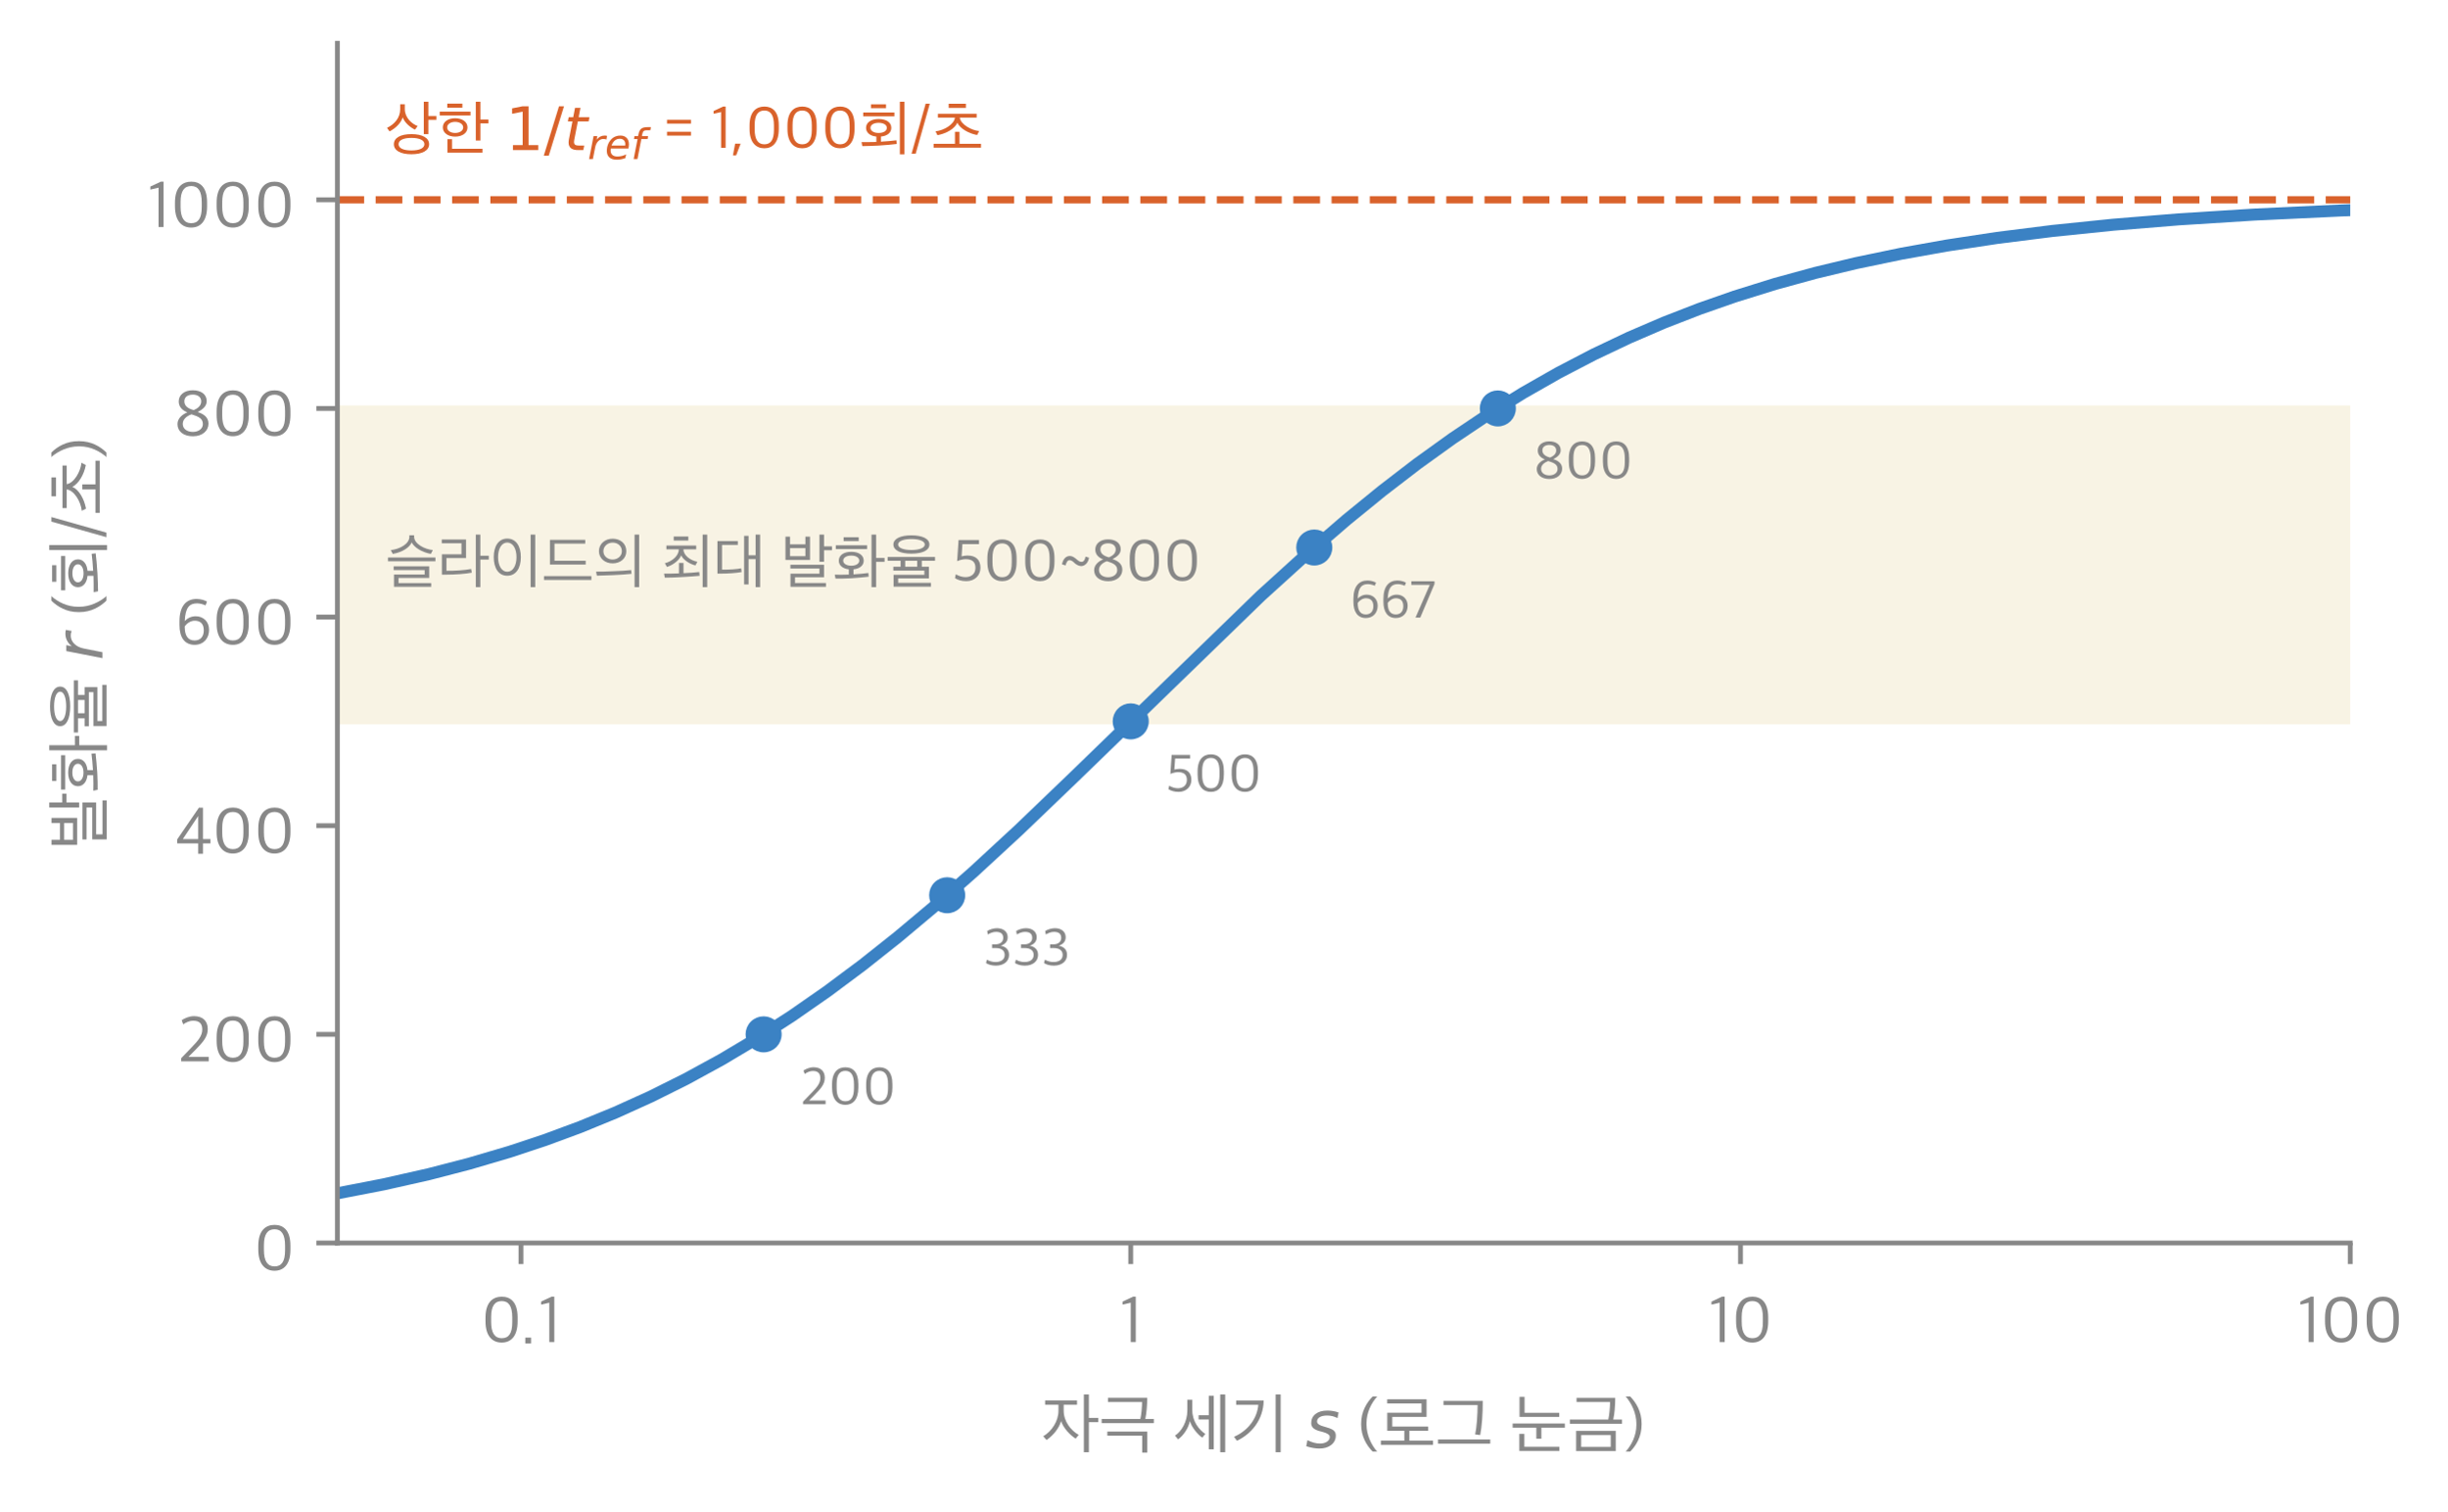
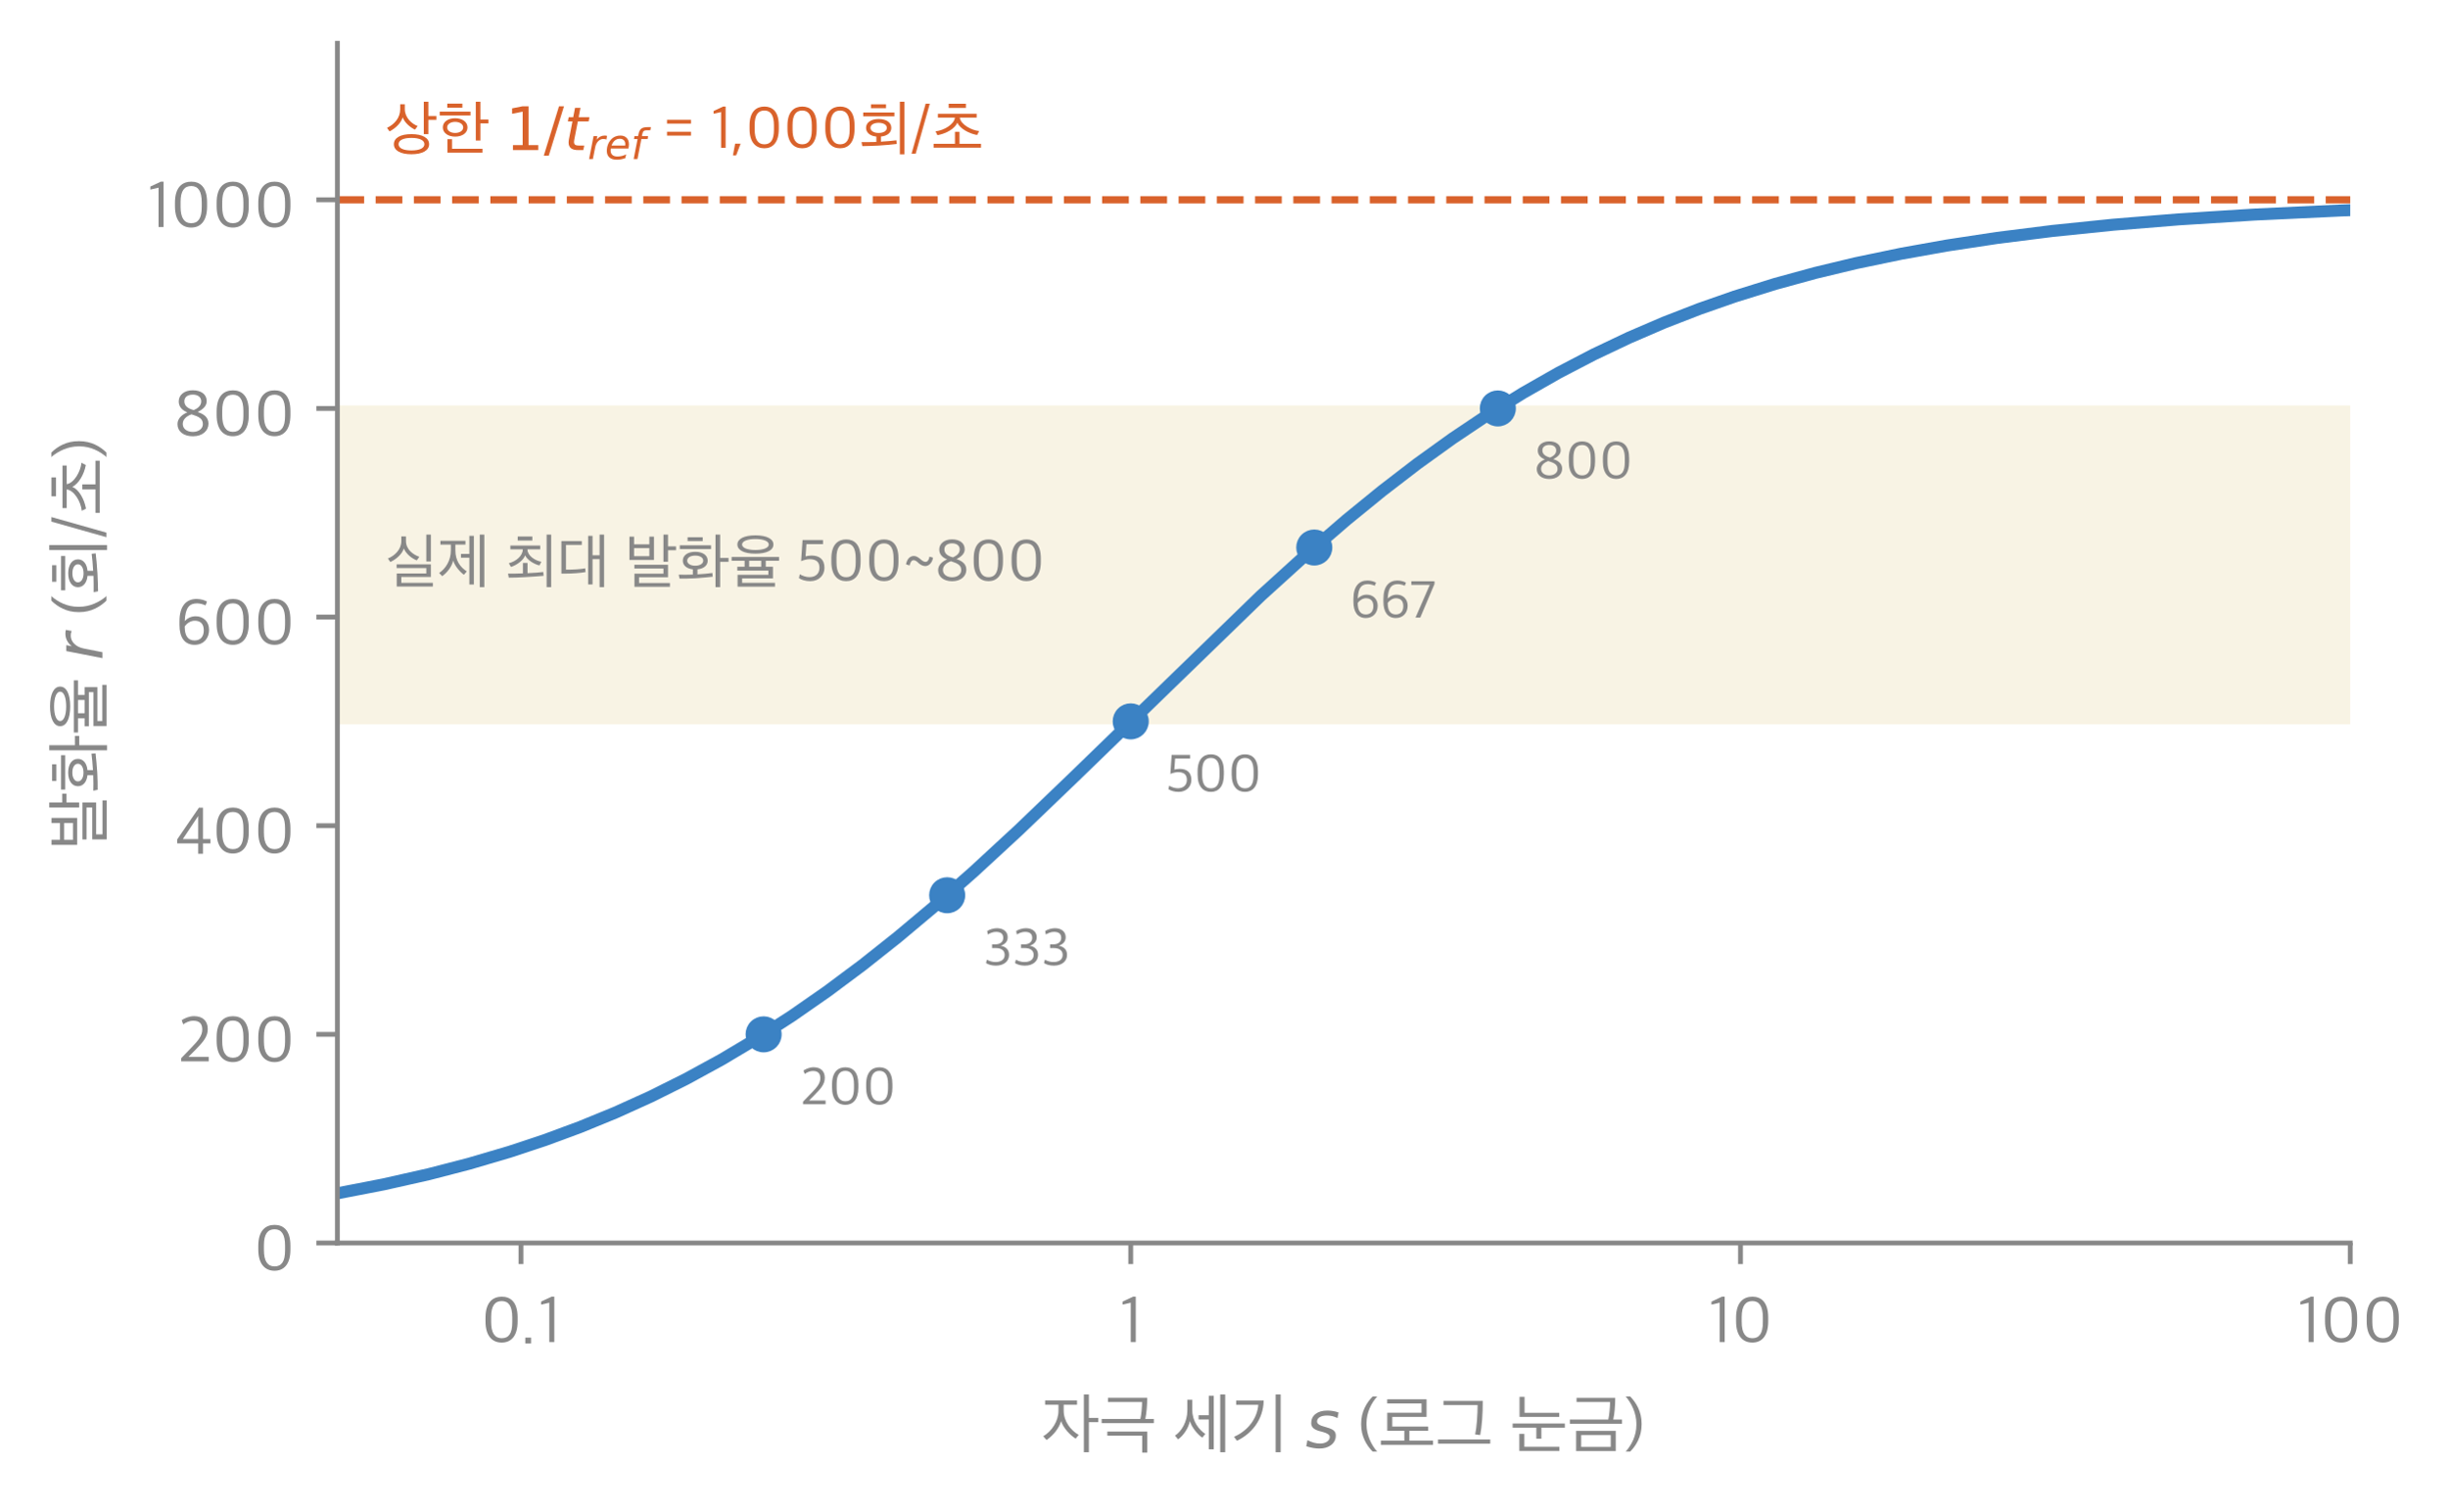
<svg xmlns="http://www.w3.org/2000/svg" xmlns:xlink="http://www.w3.org/1999/xlink" width="407.011pt" height="251.384pt" viewBox="0 0 407.011 251.384" version="1.1">
  <defs>
    <style type="text/css">*{stroke-linejoin: round; stroke-linecap: butt}</style>
  </defs>
  <g id="figure_1">
    <g id="patch_1">
      <path d="M 0 251.384  L 407.011 251.384  L 407.011 0  L 0 0  L 0 251.384  z " style="fill: none" />
    </g>
    <g id="axes_1">
      <g id="patch_2">
        <path d="M 56.117 206.784  L 390.917 206.784  L 390.917 7.2  L 56.117 7.2  L 56.117 206.784  z " style="fill: none" />
      </g>
      <g id="patch_3">
        <path d="M 56.117 120.008  L 390.917 120.008  L 390.917 67.943  L 56.117 67.943  z " clip-path="url(#p47d0d4adc8)" style="fill: #c49a1b; opacity: 0.12; stroke: #c49a1b; stroke-linejoin: miter" />
      </g>
      <g id="matplotlib.axis_1">
        <g id="xtick_1">
          <g id="line2d_1">
            <defs>
              <path id="mfc7f55e552" d="M 0 0  L 0 3.5  " style="stroke: #888888; stroke-width: 0.8" />
            </defs>
            <g>
              <use xlink:href="#mfc7f55e552" x="86.649" y="206.784" style="fill: #888888; stroke: #888888; stroke-width: 0.8" />
            </g>
          </g>
          <g id="text_1">
            <g style="fill: #888888" transform="translate(79.97735 223.684) scale(0.11 -0.11)">
              <defs>
                <path id="AppleSDGothicNeo-Regular-11" d="M 2022 192  C 2893 192 3558 787 3558 2240  L 3558 2630  C 3558 4122 2867 4634 2029 4634  C 1184 4634 448 4122 448 2605  L 448 2246  C 448 794 1139 192 2022 192  z M 2022 614  C 1350 614 992 1126 992 2195  L 992 2669  C 992 3744 1357 4211 2029 4211  C 2688 4211 3040 3718 3040 2637  L 3040 2163  C 3040 1062 2682 614 2022 614  z " transform="scale(0.015625)" />
                <path id="AppleSDGothicNeo-Regular-f" d="M 269 109  L 826 109  L 826 678  L 269 678  L 269 109  z " transform="scale(0.015625)" />
                <path id="AppleSDGothicNeo-Regular-12" d="M 1146 243  L 1632 243  L 1632 4634  L 1363 4634  L 352 4160  L 352 3866  L 1146 4051  L 1146 243  z " transform="scale(0.015625)" />
              </defs>
              <use xlink:href="#AppleSDGothicNeo-Regular-11" />
              <use xlink:href="#AppleSDGothicNeo-Regular-f" transform="translate(63 0)" />
              <use xlink:href="#AppleSDGothicNeo-Regular-12" transform="translate(85.59375 0)" />
            </g>
          </g>
        </g>
        <g id="xtick_2">
          <g id="line2d_2">
            <g>
              <use xlink:href="#mfc7f55e552" x="188.072" y="206.784" style="fill: #888888; stroke: #888888; stroke-width: 0.8" />
            </g>
          </g>
          <g id="text_2">
            <g style="fill: #888888" transform="translate(186.1079 223.684) scale(0.11 -0.11)">
              <use xlink:href="#AppleSDGothicNeo-Regular-12" />
            </g>
          </g>
        </g>
        <g id="xtick_3">
          <g id="line2d_3">
            <g>
              <use xlink:href="#mfc7f55e552" x="289.494" y="206.784" style="fill: #888888; stroke: #888888; stroke-width: 0.8" />
            </g>
          </g>
          <g id="text_3">
            <g style="fill: #888888" transform="translate(284.0658 223.684) scale(0.11 -0.11)">
              <use xlink:href="#AppleSDGothicNeo-Regular-12" />
              <use xlink:href="#AppleSDGothicNeo-Regular-11" transform="translate(35.70312 0)" />
            </g>
          </g>
        </g>
        <g id="xtick_4">
          <g id="line2d_4">
            <g>
              <use xlink:href="#mfc7f55e552" x="390.917" y="206.784" style="fill: #888888; stroke: #888888; stroke-width: 0.8" />
            </g>
          </g>
          <g id="text_4">
            <g style="fill: #888888" transform="translate(382.0237 223.684) scale(0.11 -0.11)">
              <use xlink:href="#AppleSDGothicNeo-Regular-12" />
              <use xlink:href="#AppleSDGothicNeo-Regular-11" transform="translate(35.70312 0)" />
              <use xlink:href="#AppleSDGothicNeo-Regular-11" transform="translate(98.70312 0)" />
            </g>
          </g>
        </g>
        <g id="text_5">
          <g style="fill: #888888" transform="translate(173.3023 240.884) scale(0.11 -0.11)">
            <defs>
              <path id="AppleSDGothicNeo-Regular-a57" d="M 3558 1229  C 2790 1664 2106 2541 2106 3584  L 2106 4147  L 3398 4147  L 3398 4557  L 307 4557  L 307 4147  L 1600 4147  L 1600 3571  C 1600 2566 954 1581 128 1094  L 448 730  C 1120 1197 1664 1888 1856 2566  C 2054 1901 2739 1197 3264 864  L 3558 1229  z M 5453 2464  L 5453 2874  L 4544 2874  L 4544 5146  L 4058 5146  L 4058 -448  L 4544 -448  L 4544 2464  L 5453 2464  z " transform="scale(0.015625)" />
              <path id="AppleSDGothicNeo-Regular-4d3" d="M 5293 2368  L 5293 2771  L 4467 2771  C 4589 3341 4653 4090 4653 4819  L 858 4819  L 858 4416  L 4154 4416  C 4154 3968 4090 3206 3987 2771  L 243 2771  L 243 2368  L 5293 2368  z M 794 1555  L 794 1152  L 4166 1152  L 4166 -486  L 4659 -486  L 4659 1555  L 794 1555  z " transform="scale(0.015625)" />
              <path id="AppleSDGothicNeo-Regular-1" transform="scale(0.015625)" />
              <path id="AppleSDGothicNeo-Regular-8c1" d="M 4979 -448  L 4979 5146  L 4499 5146  L 4499 -448  L 4979 -448  z M 3872 -166  L 3872 5011  L 3398 5011  L 3398 3130  L 2406 3130  L 2406 2720  L 3398 2720  L 3398 -166  L 3872 -166  z M 3059 1318  C 2451 1722 1798 2534 1798 3622  L 1798 4627  L 1318 4627  L 1318 3610  C 1318 2515 755 1562 122 1158  L 422 794  C 979 1197 1440 1926 1562 2566  C 1741 1933 2330 1267 2758 960  L 3059 1318  z " transform="scale(0.015625)" />
              <path id="AppleSDGothicNeo-Regular-4dd" d="M 4813 -448  L 4813 5146  L 4326 5146  L 4326 -448  L 4813 -448  z M 3168 4550  L 506 4550  L 506 4141  L 2650 4141  C 2547 2880 1715 1664 301 1043  L 582 659  C 2029 1344 3142 2733 3168 4550  z " transform="scale(0.015625)" />
              <path id="DejaVuSans-Oblique-56" d="M 3200 3397  L 3091 2853  Q 2863 2978 2609 3040  Q 2356 3103 2088 3103  Q 1634 3103 1373 2948  Q 1113 2794 1113 2528  Q 1113 2219 1719 2053  Q 1766 2041 1788 2034  L 1972 1978  Q 2547 1819 2739 1644  Q 2931 1469 2931 1166  Q 2931 609 2489 259  Q 2047 -91 1331 -91  Q 1053 -91 747 -37  Q 441 16 72 128  L 184 722  Q 500 559 806 475  Q 1113 391 1394 391  Q 1816 391 2080 572  Q 2344 753 2344 1031  Q 2344 1331 1650 1516  L 1591 1531  L 1394 1581  Q 956 1697 753 1886  Q 550 2075 550 2369  Q 550 2928 970 3256  Q 1391 3584 2113 3584  Q 2397 3584 2667 3537  Q 2938 3491 3200 3397  z " transform="scale(0.015625)" />
              <path id="AppleSDGothicNeo-Regular-9" d="M 1472 -384  L 1914 -384  C 1344 256 883 1235 883 2221  L 883 2374  C 883 3392 1344 4307 1914 4941  L 1472 4941  C 883 4339 365 3469 365 2330  L 365 2227  C 365 1094 883 218 1472 -384  z " transform="scale(0.015625)" />
              <path id="AppleSDGothicNeo-Regular-6fd" d="M 5293 262  L 5293 672  L 3002 672  L 3002 1626  L 4826 1626  L 4826 2035  L 1350 2035  L 1350 2970  L 4666 2970  L 4666 4678  L 858 4678  L 858 4269  L 4179 4269  L 4179 3373  L 864 3373  L 864 1626  L 2515 1626  L 2515 672  L 243 672  L 243 262  L 5293 262  z " transform="scale(0.015625)" />
              <path id="AppleSDGothicNeo-Regular-4d2" d="M 5293 378  L 5293 787  L 243 787  L 243 378  L 5293 378  z M 4570 4518  L 768 4518  L 768 4115  L 4070 4115  C 4070 3200 3987 1984 3834 1274  L 4320 1210  C 4493 2067 4570 3232 4570 4518  z " transform="scale(0.015625)" />
              <path id="AppleSDGothicNeo-Regular-5c0" d="M 3021 858  L 3021 1926  L 5293 1926  L 5293 2330  L 243 2330  L 243 1926  L 2534 1926  L 2534 858  L 3021 858  z M 4749 2970  L 4749 3366  L 1395 3366  L 1395 4909  L 909 4909  L 909 2970  L 4749 2970  z M 4768 -326  L 4768 77  L 1376 77  L 1376 1325  L 890 1325  L 890 -326  L 4768 -326  z " transform="scale(0.015625)" />
              <path id="AppleSDGothicNeo-Regular-4d8" d="M 4685 -333  L 4685 1613  L 851 1613  L 851 -333  L 4685 -333  z M 4634 4813  L 890 4813  L 890 4410  L 4134 4410  C 4134 3942 4064 3136 3962 2714  L 243 2714  L 243 2304  L 5293 2304  L 5293 2714  L 4442 2714  C 4570 3277 4634 4064 4634 4813  z M 4198 70  L 1338 70  L 1338 1210  L 4198 1210  L 4198 70  z " transform="scale(0.015625)" />
              <path id="AppleSDGothicNeo-Regular-a" d="M 115 -384  L 550 -384  C 1146 218 1651 1088 1651 2227  L 1651 2330  C 1651 3462 1146 4339 550 4941  L 115 4941  C 678 4301 1146 3322 1146 2336  L 1146 2176  C 1146 1165 678 250 115 -384  z " transform="scale(0.015625)" />
            </defs>
            <use xlink:href="#AppleSDGothicNeo-Regular-a57" transform="translate(0 0.59375)" />
            <use xlink:href="#AppleSDGothicNeo-Regular-4d3" transform="translate(86.49992 0.59375)" />
            <use xlink:href="#AppleSDGothicNeo-Regular-1" transform="translate(172.9998 0.59375)" />
            <use xlink:href="#AppleSDGothicNeo-Regular-8c1" transform="translate(199.2998 0.59375)" />
            <use xlink:href="#AppleSDGothicNeo-Regular-4dd" transform="translate(285.7997 0.59375)" />
            <use xlink:href="#AppleSDGothicNeo-Regular-1" transform="translate(372.2997 0.59375)" />
            <use xlink:href="#DejaVuSans-Oblique-56" transform="translate(398.5996 0.59375)" />
            <use xlink:href="#AppleSDGothicNeo-Regular-1" transform="translate(450.6992 0.59375)" />
            <use xlink:href="#AppleSDGothicNeo-Regular-9" transform="translate(476.9992 0.59375)" />
            <use xlink:href="#AppleSDGothicNeo-Regular-6fd" transform="translate(508.6992 0.59375)" />
            <use xlink:href="#AppleSDGothicNeo-Regular-4d2" transform="translate(595.1991 0.59375)" />
            <use xlink:href="#AppleSDGothicNeo-Regular-1" transform="translate(681.699 0.59375)" />
            <use xlink:href="#AppleSDGothicNeo-Regular-5c0" transform="translate(707.999 0.59375)" />
            <use xlink:href="#AppleSDGothicNeo-Regular-4d8" transform="translate(794.4989 0.59375)" />
            <use xlink:href="#AppleSDGothicNeo-Regular-a" transform="translate(880.9989 0.59375)" />
          </g>
        </g>
      </g>
      <g id="matplotlib.axis_2">
        <g id="ytick_1">
          <g id="line2d_5">
            <defs>
              <path id="m0a53da2126" d="M 0 0  L -3.5 0  " style="stroke: #888888; stroke-width: 0.8" />
            </defs>
            <g>
              <use xlink:href="#m0a53da2126" x="56.117" y="206.784" style="fill: #888888; stroke: #888888; stroke-width: 0.8" />
            </g>
          </g>
          <g id="text_6">
            <g style="fill: #888888" transform="translate(42.18734 211.734) scale(0.11 -0.11)">
              <use xlink:href="#AppleSDGothicNeo-Regular-11" />
            </g>
          </g>
        </g>
        <g id="ytick_2">
          <g id="line2d_6">
            <g>
              <use xlink:href="#m0a53da2126" x="56.117" y="172.074" style="fill: #888888; stroke: #888888; stroke-width: 0.8" />
            </g>
          </g>
          <g id="text_7">
            <g style="fill: #888888" transform="translate(29.44969 177.0237) scale(0.11 -0.11)">
              <defs>
                <path id="AppleSDGothicNeo-Regular-13" d="M 397 269  L 3066 269  L 3066 704  L 1107 704  L 1779 1382  C 2522 2138 2970 2650 2970 3392  C 2970 4160 2502 4640 1638 4640  C 1152 4640 717 4422 448 4250  L 595 3846  C 845 4019 1190 4198 1555 4198  C 2163 4198 2438 3917 2438 3347  C 2438 2733 2029 2266 1421 1632  L 397 570  L 397 269  z " transform="scale(0.015625)" />
              </defs>
              <use xlink:href="#AppleSDGothicNeo-Regular-13" />
              <use xlink:href="#AppleSDGothicNeo-Regular-11" transform="translate(52.79688 0)" />
              <use xlink:href="#AppleSDGothicNeo-Regular-11" transform="translate(115.7969 0)" />
            </g>
          </g>
        </g>
        <g id="ytick_3">
          <g id="line2d_7">
            <g>
              <use xlink:href="#m0a53da2126" x="56.117" y="137.363" style="fill: #888888; stroke: #888888; stroke-width: 0.8" />
            </g>
          </g>
          <g id="text_8">
            <g style="fill: #888888" transform="translate(29.15234 142.3135) scale(0.11 -0.11)">
              <defs>
                <path id="AppleSDGothicNeo-Regular-15" d="M 2214 166  L 2682 166  L 2682 1171  L 3398 1171  L 3398 1587  L 2682 1587  L 2682 4621  L 2285 4621  L 186 1555  L 186 1171  L 2214 1171  L 2214 166  z M 730 1587  L 2214 3814  L 2214 1587  L 730 1587  z " transform="scale(0.015625)" />
              </defs>
              <use xlink:href="#AppleSDGothicNeo-Regular-15" />
              <use xlink:href="#AppleSDGothicNeo-Regular-11" transform="translate(55.5 0)" />
              <use xlink:href="#AppleSDGothicNeo-Regular-11" transform="translate(118.5 0)" />
            </g>
          </g>
        </g>
        <g id="ytick_4">
          <g id="line2d_8">
            <g>
              <use xlink:href="#m0a53da2126" x="56.117" y="102.653" style="fill: #888888; stroke: #888888; stroke-width: 0.8" />
            </g>
          </g>
          <g id="text_9">
            <g style="fill: #888888" transform="translate(29.21766 107.6032) scale(0.11 -0.11)">
              <defs>
                <path id="AppleSDGothicNeo-Regular-17" d="M 1837 192  C 2707 192 3232 826 3232 1645  C 3232 2464 2656 2957 1939 2957  C 1459 2957 1107 2733 877 2496  C 941 3834 1350 4205 2080 4205  C 2355 4205 2733 4096 2886 4006  L 3034 4378  C 2854 4486 2458 4634 2029 4634  C 1037 4634 365 3968 365 2451  L 365 2118  C 365 896 877 192 1837 192  z M 1830 614  C 1146 614 877 1139 877 1939  L 877 1984  C 1056 2240 1427 2528 1837 2528  C 2355 2528 2720 2266 2720 1594  C 2720 979 2387 614 1830 614  z " transform="scale(0.015625)" />
              </defs>
              <use xlink:href="#AppleSDGothicNeo-Regular-17" />
              <use xlink:href="#AppleSDGothicNeo-Regular-11" transform="translate(54.90625 0)" />
              <use xlink:href="#AppleSDGothicNeo-Regular-11" transform="translate(117.9062 0)" />
            </g>
          </g>
        </g>
        <g id="ytick_5">
          <g id="line2d_9">
            <g>
              <use xlink:href="#m0a53da2126" x="56.117" y="67.943" style="fill: #888888; stroke: #888888; stroke-width: 0.8" />
            </g>
          </g>
          <g id="text_10">
            <g style="fill: #888888" transform="translate(28.93234 72.89296) scale(0.11 -0.11)">
              <defs>
                <path id="AppleSDGothicNeo-Regular-19" d="M 1837 186  C 2765 186 3341 723 3341 1408  C 3341 2054 2829 2362 2298 2534  C 2739 2765 3168 3066 3168 3584  C 3168 4250 2624 4640 1818 4640  C 992 4640 461 4179 461 3558  C 461 3008 838 2682 1299 2502  C 826 2317 339 1926 339 1363  C 339 659 922 186 1837 186  z M 1830 608  C 1261 608 851 909 851 1382  C 851 1856 1280 2163 1702 2310  C 2445 2074 2797 1882 2797 1357  C 2797 915 2381 608 1830 608  z M 1920 2720  C 1350 2867 1005 3130 1005 3571  C 1005 3981 1331 4218 1824 4218  C 2355 4218 2637 3942 2637 3565  C 2637 3155 2323 2899 1920 2720  z " transform="scale(0.015625)" />
              </defs>
              <use xlink:href="#AppleSDGothicNeo-Regular-19" />
              <use xlink:href="#AppleSDGothicNeo-Regular-11" transform="translate(57.5 0)" />
              <use xlink:href="#AppleSDGothicNeo-Regular-11" transform="translate(120.5 0)" />
            </g>
          </g>
        </g>
        <g id="ytick_6">
          <g id="line2d_10">
            <g>
              <use xlink:href="#m0a53da2126" x="56.117" y="33.233" style="fill: #888888; stroke: #888888; stroke-width: 0.8" />
            </g>
          </g>
          <g id="text_11">
            <g style="fill: #888888" transform="translate(24.4 38.1827) scale(0.11 -0.11)">
              <use xlink:href="#AppleSDGothicNeo-Regular-12" />
              <use xlink:href="#AppleSDGothicNeo-Regular-11" transform="translate(35.70312 0)" />
              <use xlink:href="#AppleSDGothicNeo-Regular-11" transform="translate(98.70312 0)" />
              <use xlink:href="#AppleSDGothicNeo-Regular-11" transform="translate(161.7031 0)" />
            </g>
          </g>
        </g>
        <g id="text_12">
          <g style="fill: #888888" transform="translate(17.1 141.312) rotate(-90) scale(0.11 -0.11)">
            <defs>
              <path id="AppleSDGothicNeo-Regular-7ca" d="M 5395 3482  L 5395 3891  L 4544 3891  L 4544 5146  L 4058 5146  L 4058 2253  L 4544 2253  L 4544 3482  L 5395 3482  z M 4749 -410  L 4749 -6  L 1459 -6  L 1459 608  L 4544 608  L 4544 1933  L 966 1933  L 966 1536  L 4058 1536  L 4058 986  L 973 986  L 973 -410  L 4749 -410  z M 3053 2445  L 3053 4928  L 2560 4928  L 2560 4109  L 928 4109  L 928 4928  L 442 4928  L 442 2445  L 3053 2445  z M 2560 2848  L 928 2848  L 928 3706  L 2560 3706  L 2560 2848  z " transform="scale(0.015625)" />
              <path id="AppleSDGothicNeo-Regular-d1a" d="M 3731 1062  C 3360 1005 2765 954 2144 915  L 2144 1446  C 2803 1510 3232 1856 3232 2368  C 3232 2957 2701 3315 1907 3315  C 1120 3315 582 2950 582 2368  C 582 1862 1005 1517 1651 1446  L 1651 890  C 1114 870 544 870 147 883  L 237 461  C 704 461 1293 461 1914 499  C 2586 544 3328 614 3763 666  L 3731 1062  z M 5453 2246  L 5453 2662  L 4557 2662  L 4557 5146  L 4064 5146  L 4064 -448  L 4557 -448  L 4557 2246  L 5453 2246  z M 2758 2368  C 2758 2054 2419 1830 1907 1830  C 1402 1830 1050 2054 1050 2368  C 1050 2694 1402 2912 1907 2912  C 2419 2912 2758 2694 2758 2368  z M 3590 3603  L 3590 4006  L 262 4006  L 262 3603  L 3590 3603  z M 2701 4461  L 2701 4870  L 1094 4870  L 1094 4461  L 2701 4461  z " transform="scale(0.015625)" />
              <path id="AppleSDGothicNeo-Regular-a2f" d="M 4858 -397  L 4858 13  L 1363 13  L 1363 486  L 4640 486  L 4640 1722  L 3878 1722  L 3878 2362  L 5293 2362  L 5293 2765  L 243 2765  L 243 2362  L 1626 2362  L 1626 1722  L 851 1722  L 851 1312  L 4154 1312  L 4154 870  L 877 870  L 877 -397  L 4858 -397  z M 4691 4090  C 4691 4704 3962 5069 2771 5069  C 1594 5069 858 4704 858 4090  C 858 3475 1594 3117 2771 3117  C 3962 3117 4691 3475 4691 4090  z M 2771 4678  C 3642 4678 4198 4448 4198 4090  C 4198 3738 3642 3507 2771 3507  C 1914 3507 1357 3738 1357 4090  C 1357 4448 1914 4678 2771 4678  z M 2112 2362  L 3392 2362  L 3392 1722  L 2112 1722  L 2112 2362  z " transform="scale(0.015625)" />
              <path id="DejaVuSans-Oblique-55" d="M 2853 2969  Q 2766 3016 2653 3041  Q 2541 3066 2413 3066  Q 1953 3066 1609 2717  Q 1266 2369 1153 1784  L 800 0  L 225 0  L 909 3500  L 1484 3500  L 1375 2956  Q 1603 3259 1920 3421  Q 2238 3584 2597 3584  Q 2691 3584 2781 3573  Q 2872 3563 2963 3538  L 2853 2969  z " transform="scale(0.015625)" />
              <path id="AppleSDGothicNeo-Regular-d25" d="M 3443 2368  C 3443 2950 2906 3309 2093 3309  C 1286 3309 749 2944 749 2368  C 749 1862 1178 1504 1850 1440  L 1850 864  C 1254 845 691 851 269 851  L 352 422  C 826 429 1453 448 2074 480  C 2758 525 3584 589 4026 653  L 3981 1043  C 3622 986 2957 934 2336 896  L 2336 1440  C 3008 1504 3443 1850 3443 2368  z M 4832 -448  L 4832 5146  L 4352 5146  L 4352 -448  L 4832 -448  z M 2963 2368  C 2963 2048 2618 1824 2093 1824  C 1574 1824 1222 2048 1222 2368  C 1222 2688 1574 2906 2093 2906  C 2618 2906 2963 2688 2963 2368  z M 3770 3603  L 3770 4006  L 448 4006  L 448 3603  L 3770 3603  z M 2880 4461  L 2880 4870  L 1274 4870  L 1274 4461  L 2880 4461  z " transform="scale(0.015625)" />
              <path id="AppleSDGothicNeo-Regular-10" d="M 58 -384  L 499 -384  L 2003 4941  L 1562 4941  L 58 -384  z " transform="scale(0.015625)" />
              <path id="AppleSDGothicNeo-Regular-b61" d="M 5094 2029  C 4262 2106 3123 2739 3027 3456  L 4826 3456  L 4826 3866  L 704 3866  L 704 3456  L 2515 3456  C 2426 2739 1357 2099 448 1997  L 653 1587  C 1619 1766 2522 2298 2765 2912  C 3059 2304 3955 1773 4877 1606  L 5094 2029  z M 5293 262  L 5293 672  L 3002 672  L 3002 1946  L 2515 1946  L 2515 672  L 243 672  L 243 262  L 5293 262  z M 3680 4493  L 3680 4934  L 1850 4934  L 1850 4493  L 3680 4493  z " transform="scale(0.015625)" />
            </defs>
            <use xlink:href="#AppleSDGothicNeo-Regular-7ca" transform="translate(0 0.59375)" />
            <use xlink:href="#AppleSDGothicNeo-Regular-d1a" transform="translate(86.49992 0.59375)" />
            <use xlink:href="#AppleSDGothicNeo-Regular-a2f" transform="translate(172.9998 0.59375)" />
            <use xlink:href="#AppleSDGothicNeo-Regular-1" transform="translate(259.4998 0.59375)" />
            <use xlink:href="#DejaVuSans-Oblique-55" transform="translate(285.7997 0.59375)" />
            <use xlink:href="#AppleSDGothicNeo-Regular-1" transform="translate(326.913 0.59375)" />
            <use xlink:href="#AppleSDGothicNeo-Regular-9" transform="translate(353.213 0.59375)" />
            <use xlink:href="#AppleSDGothicNeo-Regular-d25" transform="translate(384.913 0.59375)" />
            <use xlink:href="#AppleSDGothicNeo-Regular-10" transform="translate(471.4129 0.59375)" />
            <use xlink:href="#AppleSDGothicNeo-Regular-b61" transform="translate(505.2129 0.59375)" />
            <use xlink:href="#AppleSDGothicNeo-Regular-a" transform="translate(591.7128 0.59375)" />
          </g>
        </g>
      </g>
      <g id="line2d_11">
        <path d="M 56.117 33.233  L 390.917 33.233  " clip-path="url(#p47d0d4adc8)" style="fill: none; stroke-dasharray: 4.44,1.92; stroke-dashoffset: 0; stroke: #d9622b; stroke-width: 1.2" />
      </g>
      <g id="line2d_12">
        <path d="M 56.222 198.501  L 63.771 197.039  L 71.321 195.338  L 78.032 193.597  L 84.742 191.617  L 90.614 189.667  L 96.486 187.497  L 102.358 185.091  L 108.23 182.431  L 114.101 179.504  L 119.973 176.298  L 125.845 172.802  L 131.717 169.01  L 137.589 164.923  L 143.461 160.544  L 149.333 155.884  L 155.204 150.96  L 161.915 145.042  L 169.465 138.069  L 178.692 129.213  L 209.729 99.095  L 217.278 92.249  L 223.989 86.467  L 229.861 81.678  L 235.733 77.162  L 241.605 72.934  L 247.476 69  L 253.348 65.362  L 259.22 62.018  L 265.092 58.958  L 270.964 56.171  L 276.836 53.645  L 282.708 51.364  L 288.579 49.311  L 295.29 47.222  L 302.001 45.383  L 308.711 43.77  L 316.261 42.196  L 323.81 40.846  L 332.199 39.574  L 341.426 38.412  L 351.492 37.379  L 362.397 36.487  L 374.979 35.69  L 389.24 35.017  L 390.917 34.951  L 390.917 34.951  " clip-path="url(#p47d0d4adc8)" style="fill: none; stroke: #3b82c4; stroke-width: 2; stroke-linecap: square" />
      </g>
      <g id="line2d_13">
        <defs>
          <path id="m73c50cf63f" d="M 0 2.5  C 0.663 2.5 1.299 2.237 1.768 1.768  C 2.237 1.299 2.5 0.663 2.5 0  C 2.5 -0.663 2.237 -1.299 1.768 -1.768  C 1.299 -2.237 0.663 -2.5 0 -2.5  C -0.663 -2.5 -1.299 -2.237 -1.768 -1.768  C -2.237 -1.299 -2.5 -0.663 -2.5 0  C -2.5 0.663 -2.237 1.299 -1.768 1.768  C -1.299 2.237 -0.663 2.5 0 2.5  z " style="stroke: #3b82c4" />
        </defs>
        <g clip-path="url(#p47d0d4adc8)">
          <use xlink:href="#m73c50cf63f" x="127.009" y="172.074" style="fill: #3b82c4; stroke: #3b82c4" />
          <use xlink:href="#m73c50cf63f" x="157.54" y="148.934" style="fill: #3b82c4; stroke: #3b82c4" />
          <use xlink:href="#m73c50cf63f" x="188.072" y="120.008" style="fill: #3b82c4; stroke: #3b82c4" />
          <use xlink:href="#m73c50cf63f" x="218.603" y="91.083" style="fill: #3b82c4; stroke: #3b82c4" />
          <use xlink:href="#m73c50cf63f" x="249.134" y="67.943" style="fill: #3b82c4; stroke: #3b82c4" />
        </g>
      </g>
      <g id="patch_4">
        <path d="M 56.117 206.784  L 56.117 7.2  " style="fill: none; stroke: #888888; stroke-width: 0.8; stroke-linejoin: miter; stroke-linecap: square" />
      </g>
      <g id="patch_5">
        <path d="M 56.117 206.784  L 390.917 206.784  " style="fill: none; stroke: #888888; stroke-width: 0.8; stroke-linejoin: miter; stroke-linecap: square" />
      </g>
      <g id="text_13">
        <g style="fill: #888888" transform="translate(64.14813 96.97565) scale(0.1 -0.1)">
          <defs>
-             <path id="AppleSDGothicNeo-Regular-920" d="M 5293 2304  L 5293 2707  L 243 2707  L 243 2304  L 5293 2304  z M 4845 -410  L 4845 -13  L 1370 -13  L 1370 531  L 4634 531  L 4634 1773  L 851 1773  L 851 1370  L 4147 1370  L 4147 896  L 883 896  L 883 -410  L 4845 -410  z M 5018 3501  C 4160 3578 3027 4160 3027 4915  L 3027 5075  L 2522 5075  L 2522 4915  C 2522 4166 1510 3597 538 3494  L 755 3091  C 1734 3251 2547 3770 2765 4314  C 3034 3782 3872 3258 4806 3091  L 5018 3501  z " transform="scale(0.015625)" />
-             <path id="AppleSDGothicNeo-Regular-6c4" d="M 4538 5146  L 4058 5146  L 4058 -448  L 4538 -448  L 4538 2483  L 5440 2483  L 5440 2893  L 4538 2893  L 4538 5146  z M 3565 1485  C 2816 1344 1824 1286 934 1293  L 934 2643  L 3021 2643  L 3021 4627  L 435 4627  L 435 4224  L 2534 4224  L 2534 3046  L 448 3046  L 448 883  L 922 883  C 1837 883 3002 966 3629 1094  L 3565 1485  z " transform="scale(0.015625)" />
-             <path id="AppleSDGothicNeo-Regular-a49" d="M 4845 -448  L 4845 5146  L 4358 5146  L 4358 -448  L 4845 -448  z M 429 2752  C 429 1562 954 768 1869 768  C 2797 768 3315 1562 3315 2746  C 3315 3930 2797 4723 1869 4723  C 954 4723 429 3930 429 2752  z M 2854 2746  C 2854 1830 2464 1190 1869 1190  C 1280 1190 890 1830 890 2746  C 890 3667 1280 4301 1869 4301  C 2464 4301 2854 3667 2854 2746  z " transform="scale(0.015625)" />
-             <path id="AppleSDGothicNeo-Regular-658" d="M 4685 1958  L 4685 2362  L 1363 2362  L 1363 4186  L 4634 4186  L 4634 4589  L 877 4589  L 877 1958  L 4685 1958  z M 5293 320  L 5293 730  L 243 730  L 243 320  L 5293 320  z " transform="scale(0.015625)" />
-             <path id="AppleSDGothicNeo-Regular-a44" d="M 4352 5146  L 4352 -448  L 4838 -448  L 4838 5146  L 4352 5146  z M 3469 3379  C 3469 4198 2842 4710 2016 4710  C 1203 4710 557 4166 557 3379  C 557 2630 1190 2080 2016 2080  C 2822 2080 3469 2586 3469 3379  z M 2995 3379  C 2995 2854 2547 2490 2016 2490  C 1472 2490 1030 2861 1030 3379  C 1030 3904 1478 4294 2016 4294  C 2560 4294 2995 3942 2995 3379  z M 4026 973  L 3981 1370  C 3571 1318 2848 1274 2067 1248  C 1389 1210 730 1197 250 1203  L 339 774  C 762 781 1376 800 2035 832  C 2746 864 3546 915 4026 973  z " transform="scale(0.015625)" />
+             <path id="AppleSDGothicNeo-Regular-92a" d="M 4813 2285  L 4813 5146  L 4326 5146  L 4326 2285  L 4813 2285  z M 3584 2778  C 2893 3027 2157 3571 2157 4474  L 2157 4954  L 1664 4954  L 1664 4454  C 1664 3558 954 2886 230 2598  L 499 2227  C 1171 2547 1754 3091 1926 3667  C 2189 3078 2752 2618 3309 2400  L 3584 2778  z M 5024 -384  L 5024 13  L 1664 13  L 1664 640  L 4813 640  L 4813 1978  L 1165 1978  L 1165 1581  L 4326 1581  L 4326 1005  L 1178 1005  L 1178 -384  L 5024 -384  z " transform="scale(0.015625)" />
+             <path id="AppleSDGothicNeo-Regular-a81" d="M 3098 1229  C 2406 1677 1882 2368 1882 3469  L 1882 4083  L 2957 4083  L 2957 4486  L 288 4486  L 288 4083  L 1402 4083  L 1402 3456  C 1402 2368 813 1485 154 1062  L 480 723  C 1024 1107 1530 1773 1645 2394  C 1805 1805 2394 1152 2790 870  L 3098 1229  z M 3853 -166  L 3853 5011  L 3373 5011  L 3373 3091  L 2477 3091  L 2477 2688  L 3373 2688  L 3373 -166  L 3853 -166  z M 4960 -448  L 4960 5146  L 4480 5146  L 4480 -448  L 4960 -448  z " transform="scale(0.015625)" />
            <path id="AppleSDGothicNeo-Regular-b6d" d="M 518 3578  L 1837 3578  L 1837 3565  C 1837 2906 1152 2298 352 2093  L 582 1702  C 1261 1914 1939 2464 2086 2938  C 2310 2451 3014 2003 3610 1862  L 3814 2253  C 3078 2387 2336 2938 2336 3558  L 2336 3578  L 3693 3578  L 3693 3981  L 518 3981  L 518 3578  z M 4864 -448  L 4864 5146  L 4378 5146  L 4378 -448  L 4864 -448  z M 4058 762  L 4019 1165  C 3661 1114 2970 1069 2342 1043  L 2342 2125  L 1856 2125  L 1856 1018  C 1261 992 698 986 269 992  L 352 563  C 826 563 1453 582 2074 621  C 2758 659 3616 717 4058 762  z M 1299 4512  L 2854 4512  L 2854 4947  L 1299 4947  L 1299 4512  z " transform="scale(0.015625)" />
            <path id="AppleSDGothicNeo-Regular-600" d="M 4960 -448  L 4960 5146  L 4480 5146  L 4480 2944  L 3731 2944  L 3731 5011  L 3258 5011  L 3258 -160  L 3731 -160  L 3731 2534  L 4480 2534  L 4480 -448  L 4960 -448  z M 902 1414  L 902 4051  L 2586 4051  L 2586 4461  L 416 4461  L 416 992  L 787 992  C 1517 992 2458 1056 2989 1158  L 2944 1555  C 2470 1453 1632 1414 1069 1414  L 902 1414  z " transform="scale(0.015625)" />
            <path id="AppleSDGothicNeo-Regular-16" d="M 1395 192  C 2342 192 2906 838 2906 1606  C 2906 2509 2374 2918 1510 2918  C 1331 2918 1069 2874 896 2829  L 986 4134  L 2752 4134  L 2752 4570  L 576 4570  L 422 2317  C 621 2406 1024 2528 1318 2528  C 1990 2528 2374 2266 2374 1613  C 2374 1005 1978 621 1299 621  C 947 621 525 768 288 928  L 192 518  C 448 333 896 192 1395 192  z " transform="scale(0.015625)" />
            <path id="AppleSDGothicNeo-Regular-5f" d="M 1843 2547  C 1670 2688 1434 2867 1184 2867  C 800 2867 474 2643 326 1984  L 704 1856  C 800 2202 915 2419 1133 2419  C 1312 2419 1434 2323 1632 2150  C 1651 2131 1664 2106 1690 2086  C 1920 1907 2138 1792 2387 1792  C 2701 1792 3110 2074 3206 2688  L 2829 2797  C 2778 2464 2630 2240 2413 2240  C 2202 2240 2054 2368 1843 2547  z " transform="scale(0.015625)" />
          </defs>
-           <use xlink:href="#AppleSDGothicNeo-Regular-920" />
-           <use xlink:href="#AppleSDGothicNeo-Regular-6c4" transform="translate(86.5 0)" />
-           <use xlink:href="#AppleSDGothicNeo-Regular-a49" transform="translate(173 0)" />
-           <use xlink:href="#AppleSDGothicNeo-Regular-658" transform="translate(259.5 0)" />
-           <use xlink:href="#AppleSDGothicNeo-Regular-a44" transform="translate(346 0)" />
-           <use xlink:href="#AppleSDGothicNeo-Regular-1" transform="translate(432.5 0)" />
-           <use xlink:href="#AppleSDGothicNeo-Regular-b6d" transform="translate(458.7969 0)" />
-           <use xlink:href="#AppleSDGothicNeo-Regular-600" transform="translate(545.2969 0)" />
-           <use xlink:href="#AppleSDGothicNeo-Regular-1" transform="translate(631.7969 0)" />
-           <use xlink:href="#AppleSDGothicNeo-Regular-7ca" transform="translate(658.0938 0)" />
-           <use xlink:href="#AppleSDGothicNeo-Regular-d1a" transform="translate(744.5938 0)" />
-           <use xlink:href="#AppleSDGothicNeo-Regular-a2f" transform="translate(831.0938 0)" />
-           <use xlink:href="#AppleSDGothicNeo-Regular-1" transform="translate(917.5938 0)" />
-           <use xlink:href="#AppleSDGothicNeo-Regular-16" transform="translate(943.8906 0)" />
-           <use xlink:href="#AppleSDGothicNeo-Regular-11" transform="translate(993.7969 0)" />
-           <use xlink:href="#AppleSDGothicNeo-Regular-11" transform="translate(1056.797 0)" />
-           <use xlink:href="#AppleSDGothicNeo-Regular-5f" transform="translate(1119.797 0)" />
-           <use xlink:href="#AppleSDGothicNeo-Regular-19" transform="translate(1173.094 0)" />
-           <use xlink:href="#AppleSDGothicNeo-Regular-11" transform="translate(1230.594 0)" />
-           <use xlink:href="#AppleSDGothicNeo-Regular-11" transform="translate(1293.594 0)" />
+           <use xlink:href="#AppleSDGothicNeo-Regular-92a" />
+           <use xlink:href="#AppleSDGothicNeo-Regular-a81" transform="translate(86.5 0)" />
+           <use xlink:href="#AppleSDGothicNeo-Regular-1" transform="translate(173 0)" />
+           <use xlink:href="#AppleSDGothicNeo-Regular-b6d" transform="translate(199.2969 0)" />
+           <use xlink:href="#AppleSDGothicNeo-Regular-600" transform="translate(285.7969 0)" />
+           <use xlink:href="#AppleSDGothicNeo-Regular-1" transform="translate(372.2969 0)" />
+           <use xlink:href="#AppleSDGothicNeo-Regular-7ca" transform="translate(398.5938 0)" />
+           <use xlink:href="#AppleSDGothicNeo-Regular-d1a" transform="translate(485.0938 0)" />
+           <use xlink:href="#AppleSDGothicNeo-Regular-a2f" transform="translate(571.5938 0)" />
+           <use xlink:href="#AppleSDGothicNeo-Regular-1" transform="translate(658.0938 0)" />
+           <use xlink:href="#AppleSDGothicNeo-Regular-16" transform="translate(684.3906 0)" />
+           <use xlink:href="#AppleSDGothicNeo-Regular-11" transform="translate(734.2969 0)" />
+           <use xlink:href="#AppleSDGothicNeo-Regular-11" transform="translate(797.2969 0)" />
+           <use xlink:href="#AppleSDGothicNeo-Regular-5f" transform="translate(860.2969 0)" />
+           <use xlink:href="#AppleSDGothicNeo-Regular-19" transform="translate(913.5938 0)" />
+           <use xlink:href="#AppleSDGothicNeo-Regular-11" transform="translate(971.0938 0)" />
+           <use xlink:href="#AppleSDGothicNeo-Regular-11" transform="translate(1034.094 0)" />
        </g>
      </g>
      <g id="text_14">
        <g style="fill: #d9622b" transform="translate(64.14813 25.02616) scale(0.1 -0.1)">
          <defs>
            <path id="AppleSDGothicNeo-Regular-89a" d="M 3405 2566  C 2771 2784 2035 3469 2035 4358  L 2035 4877  L 1542 4877  L 1542 4339  C 1542 3450 941 2746 141 2368  L 410 1990  C 1062 2330 1632 2886 1805 3482  C 2029 2918 2579 2438 3117 2176  L 3405 2566  z M 4621 627  C 4621 1293 3917 1702 2739 1702  C 1568 1702 870 1293 870 627  C 870 -38 1568 -442 2739 -442  C 3917 -442 4621 -38 4621 627  z M 2739 1299  C 3590 1299 4122 1056 4122 627  C 4122 198 3590 -38 2739 -38  C 1894 -38 1370 198 1370 627  C 1370 1056 1894 1299 2739 1299  z M 5395 3219  L 5395 3629  L 4544 3629  L 4544 5146  L 4058 5146  L 4058 1696  L 4544 1696  L 4544 3219  L 5395 3219  z " transform="scale(0.015625)" />
            <path id="AppleSDGothicNeo-Regular-ce0" d="M 5395 2842  L 5395 3251  L 4544 3251  L 4544 5146  L 4058 5146  L 4058 1018  L 4544 1018  L 4544 2842  L 5395 2842  z M 4762 -269  L 4762 141  L 1523 141  L 1523 1165  L 1037 1165  L 1037 -269  L 4762 -269  z M 2630 4518  L 2630 4947  L 1018 4947  L 1018 4518  L 2630 4518  z M 3494 3693  L 3494 4096  L 218 4096  L 218 3693  L 3494 3693  z M 3174 2413  C 3174 3014 2611 3392 1856 3392  C 1107 3392 544 3014 544 2413  C 544 1824 1114 1434 1856 1434  C 2611 1434 3174 1824 3174 2413  z M 2714 2413  C 2714 2048 2310 1824 1856 1824  C 1408 1824 1005 2048 1005 2413  C 1005 2784 1408 3008 1856 3008  C 2310 3008 2714 2784 2714 2413  z " transform="scale(0.015625)" />
            <path id="DejaVuSans-14" d="M 794 531  L 1825 531  L 1825 4091  L 703 3866  L 703 4441  L 1819 4666  L 2450 4666  L 2450 531  L 3481 531  L 3481 0  L 794 0  L 794 531  z " transform="scale(0.015625)" />
            <path id="DejaVuSans-12" d="M 1625 4666  L 2156 4666  L 531 -594  L 0 -594  L 1625 4666  z " transform="scale(0.015625)" />
            <path id="DejaVuSans-Oblique-57" d="M 2706 3500  L 2619 3053  L 1472 3053  L 1100 1153  Q 1081 1047 1072 975  Q 1063 903 1063 863  Q 1063 663 1183 572  Q 1303 481 1569 481  L 2150 481  L 2053 0  L 1503 0  Q 991 0 739 200  Q 488 400 488 806  Q 488 878 497 964  Q 506 1050 525 1153  L 897 3053  L 409 3053  L 500 3500  L 978 3500  L 1172 4494  L 1747 4494  L 1556 3500  L 2706 3500  z " transform="scale(0.015625)" />
            <path id="DejaVuSans-Oblique-48" d="M 3078 2063  Q 3088 2113 3092 2166  Q 3097 2219 3097 2272  Q 3097 2653 2873 2875  Q 2650 3097 2266 3097  Q 1838 3097 1509 2826  Q 1181 2556 1013 2059  L 3078 2063  z M 3578 1613  L 903 1613  Q 884 1494 878 1425  Q 872 1356 872 1306  Q 872 872 1139 634  Q 1406 397 1894 397  Q 2269 397 2603 481  Q 2938 566 3225 728  L 3116 159  Q 2806 34 2476 -28  Q 2147 -91 1806 -91  Q 1078 -91 686 257  Q 294 606 294 1247  Q 294 1794 489 2264  Q 684 2734 1063 3103  Q 1306 3334 1642 3459  Q 1978 3584 2356 3584  Q 2950 3584 3301 3228  Q 3653 2872 3653 2272  Q 3653 2128 3634 1964  Q 3616 1800 3578 1613  z " transform="scale(0.015625)" />
            <path id="DejaVuSans-Oblique-49" d="M 3059 4863  L 2969 4384  L 2419 4384  Q 2106 4384 1964 4261  Q 1822 4138 1753 3809  L 1691 3500  L 2638 3500  L 2553 3053  L 1606 3053  L 1013 0  L 434 0  L 1031 3053  L 481 3053  L 563 3500  L 1113 3500  L 1159 3744  Q 1278 4363 1576 4613  Q 1875 4863 2516 4863  L 3059 4863  z " transform="scale(0.015625)" />
            <path id="AppleSDGothicNeo-Regular-1e" d="M 422 2816  L 2970 2816  L 2970 3226  L 422 3226  L 422 2816  z M 422 1542  L 2970 1542  L 2970 1952  L 422 1952  L 422 1542  z " transform="scale(0.015625)" />
            <path id="AppleSDGothicNeo-Regular-d" d="M 122 -563  L 467 -563  L 941 685  L 358 685  L 122 -563  z " transform="scale(0.015625)" />
          </defs>
          <use xlink:href="#AppleSDGothicNeo-Regular-89a" transform="translate(0 0.59375)" />
          <use xlink:href="#AppleSDGothicNeo-Regular-ce0" transform="translate(86.49992 0.59375)" />
          <use xlink:href="#AppleSDGothicNeo-Regular-1" transform="translate(172.9998 0.59375)" />
          <use xlink:href="#DejaVuSans-14" transform="translate(199.2998 0.59375)" />
          <use xlink:href="#DejaVuSans-12" transform="translate(262.9229 0.59375)" />
          <use xlink:href="#DejaVuSans-Oblique-57" transform="translate(296.6143 0.59375)" />
          <use xlink:href="#DejaVuSans-Oblique-55" transform="translate(335.8233 -14.4062) scale(0.7)" />
          <use xlink:href="#DejaVuSans-Oblique-48" transform="translate(364.6026 -14.4062) scale(0.7)" />
          <use xlink:href="#DejaVuSans-Oblique-49" transform="translate(407.669 -14.4062) scale(0.7)" />
          <use xlink:href="#AppleSDGothicNeo-Regular-1" transform="translate(435.0469 0.59375)" />
          <use xlink:href="#AppleSDGothicNeo-Regular-1e" transform="translate(461.3469 0.59375)" />
          <use xlink:href="#AppleSDGothicNeo-Regular-1" transform="translate(513.6468 0.59375)" />
          <use xlink:href="#AppleSDGothicNeo-Regular-12" transform="translate(539.9468 0.59375)" />
          <use xlink:href="#AppleSDGothicNeo-Regular-d" transform="translate(575.6468 0.59375)" />
          <use xlink:href="#AppleSDGothicNeo-Regular-11" transform="translate(598.2467 0.59375)" />
          <use xlink:href="#AppleSDGothicNeo-Regular-11" transform="translate(661.2467 0.59375)" />
          <use xlink:href="#AppleSDGothicNeo-Regular-11" transform="translate(724.2466 0.59375)" />
          <use xlink:href="#AppleSDGothicNeo-Regular-d25" transform="translate(787.2466 0.59375)" />
          <use xlink:href="#AppleSDGothicNeo-Regular-10" transform="translate(873.7465 0.59375)" />
          <use xlink:href="#AppleSDGothicNeo-Regular-b61" transform="translate(907.5464 0.59375)" />
        </g>
      </g>
      <g id="text_15">
        <g style="fill: #888888" transform="translate(133.0089 184.0737) scale(0.09 -0.09)">
          <use xlink:href="#AppleSDGothicNeo-Regular-13" />
          <use xlink:href="#AppleSDGothicNeo-Regular-11" transform="translate(52.79688 0)" />
          <use xlink:href="#AppleSDGothicNeo-Regular-11" transform="translate(115.7969 0)" />
        </g>
      </g>
      <g id="text_16">
        <g style="fill: #888888" transform="translate(163.5402 160.9336) scale(0.09 -0.09)">
          <defs>
            <path id="AppleSDGothicNeo-Regular-14" d="M 1491 205  C 2445 205 3053 730 3053 1478  C 3053 2144 2630 2458 2074 2566  C 2560 2726 2893 3040 2893 3571  C 2893 4243 2368 4634 1600 4634  C 1229 4634 723 4474 467 4301  L 544 3891  C 813 4045 1146 4198 1498 4198  C 2022 4198 2362 4013 2362 3488  C 2362 3008 1984 2726 1427 2726  L 1043 2726  L 1043 2291  L 1459 2291  C 2112 2291 2534 2029 2534 1478  C 2534 947 2138 634 1427 634  C 1107 634 678 755 435 915  L 326 512  C 563 346 992 205 1491 205  z " transform="scale(0.015625)" />
          </defs>
          <use xlink:href="#AppleSDGothicNeo-Regular-14" />
          <use xlink:href="#AppleSDGothicNeo-Regular-14" transform="translate(53.59375 0)" />
          <use xlink:href="#AppleSDGothicNeo-Regular-14" transform="translate(107.1875 0)" />
        </g>
      </g>
      <g id="text_17">
        <g style="fill: #888888" transform="translate(194.0716 132.0083) scale(0.09 -0.09)">
          <use xlink:href="#AppleSDGothicNeo-Regular-16" />
          <use xlink:href="#AppleSDGothicNeo-Regular-11" transform="translate(49.90625 0)" />
          <use xlink:href="#AppleSDGothicNeo-Regular-11" transform="translate(112.9062 0)" />
        </g>
      </g>
      <g id="text_18">
        <g style="fill: #888888" transform="translate(224.6029 103.0831) scale(0.09 -0.09)">
          <defs>
            <path id="AppleSDGothicNeo-Regular-18" d="M 710 243  L 1274 243  L 2957 4218  L 2957 4544  L 218 4544  L 218 4115  L 2400 4115  L 710 243  z " transform="scale(0.015625)" />
          </defs>
          <use xlink:href="#AppleSDGothicNeo-Regular-17" />
          <use xlink:href="#AppleSDGothicNeo-Regular-17" transform="translate(55.40625 0)" />
          <use xlink:href="#AppleSDGothicNeo-Regular-18" transform="translate(109.3125 0)" />
        </g>
      </g>
      <g id="text_19">
        <g style="fill: #888888" transform="translate(255.1342 79.94296) scale(0.09 -0.09)">
          <use xlink:href="#AppleSDGothicNeo-Regular-19" />
          <use xlink:href="#AppleSDGothicNeo-Regular-11" transform="translate(57.5 0)" />
          <use xlink:href="#AppleSDGothicNeo-Regular-11" transform="translate(120.5 0)" />
        </g>
      </g>
    </g>
  </g>
  <defs>
    <clipPath id="p47d0d4adc8">
      <rect x="56.117" y="7.2" width="334.8" height="199.584" />
    </clipPath>
  </defs>
</svg>
